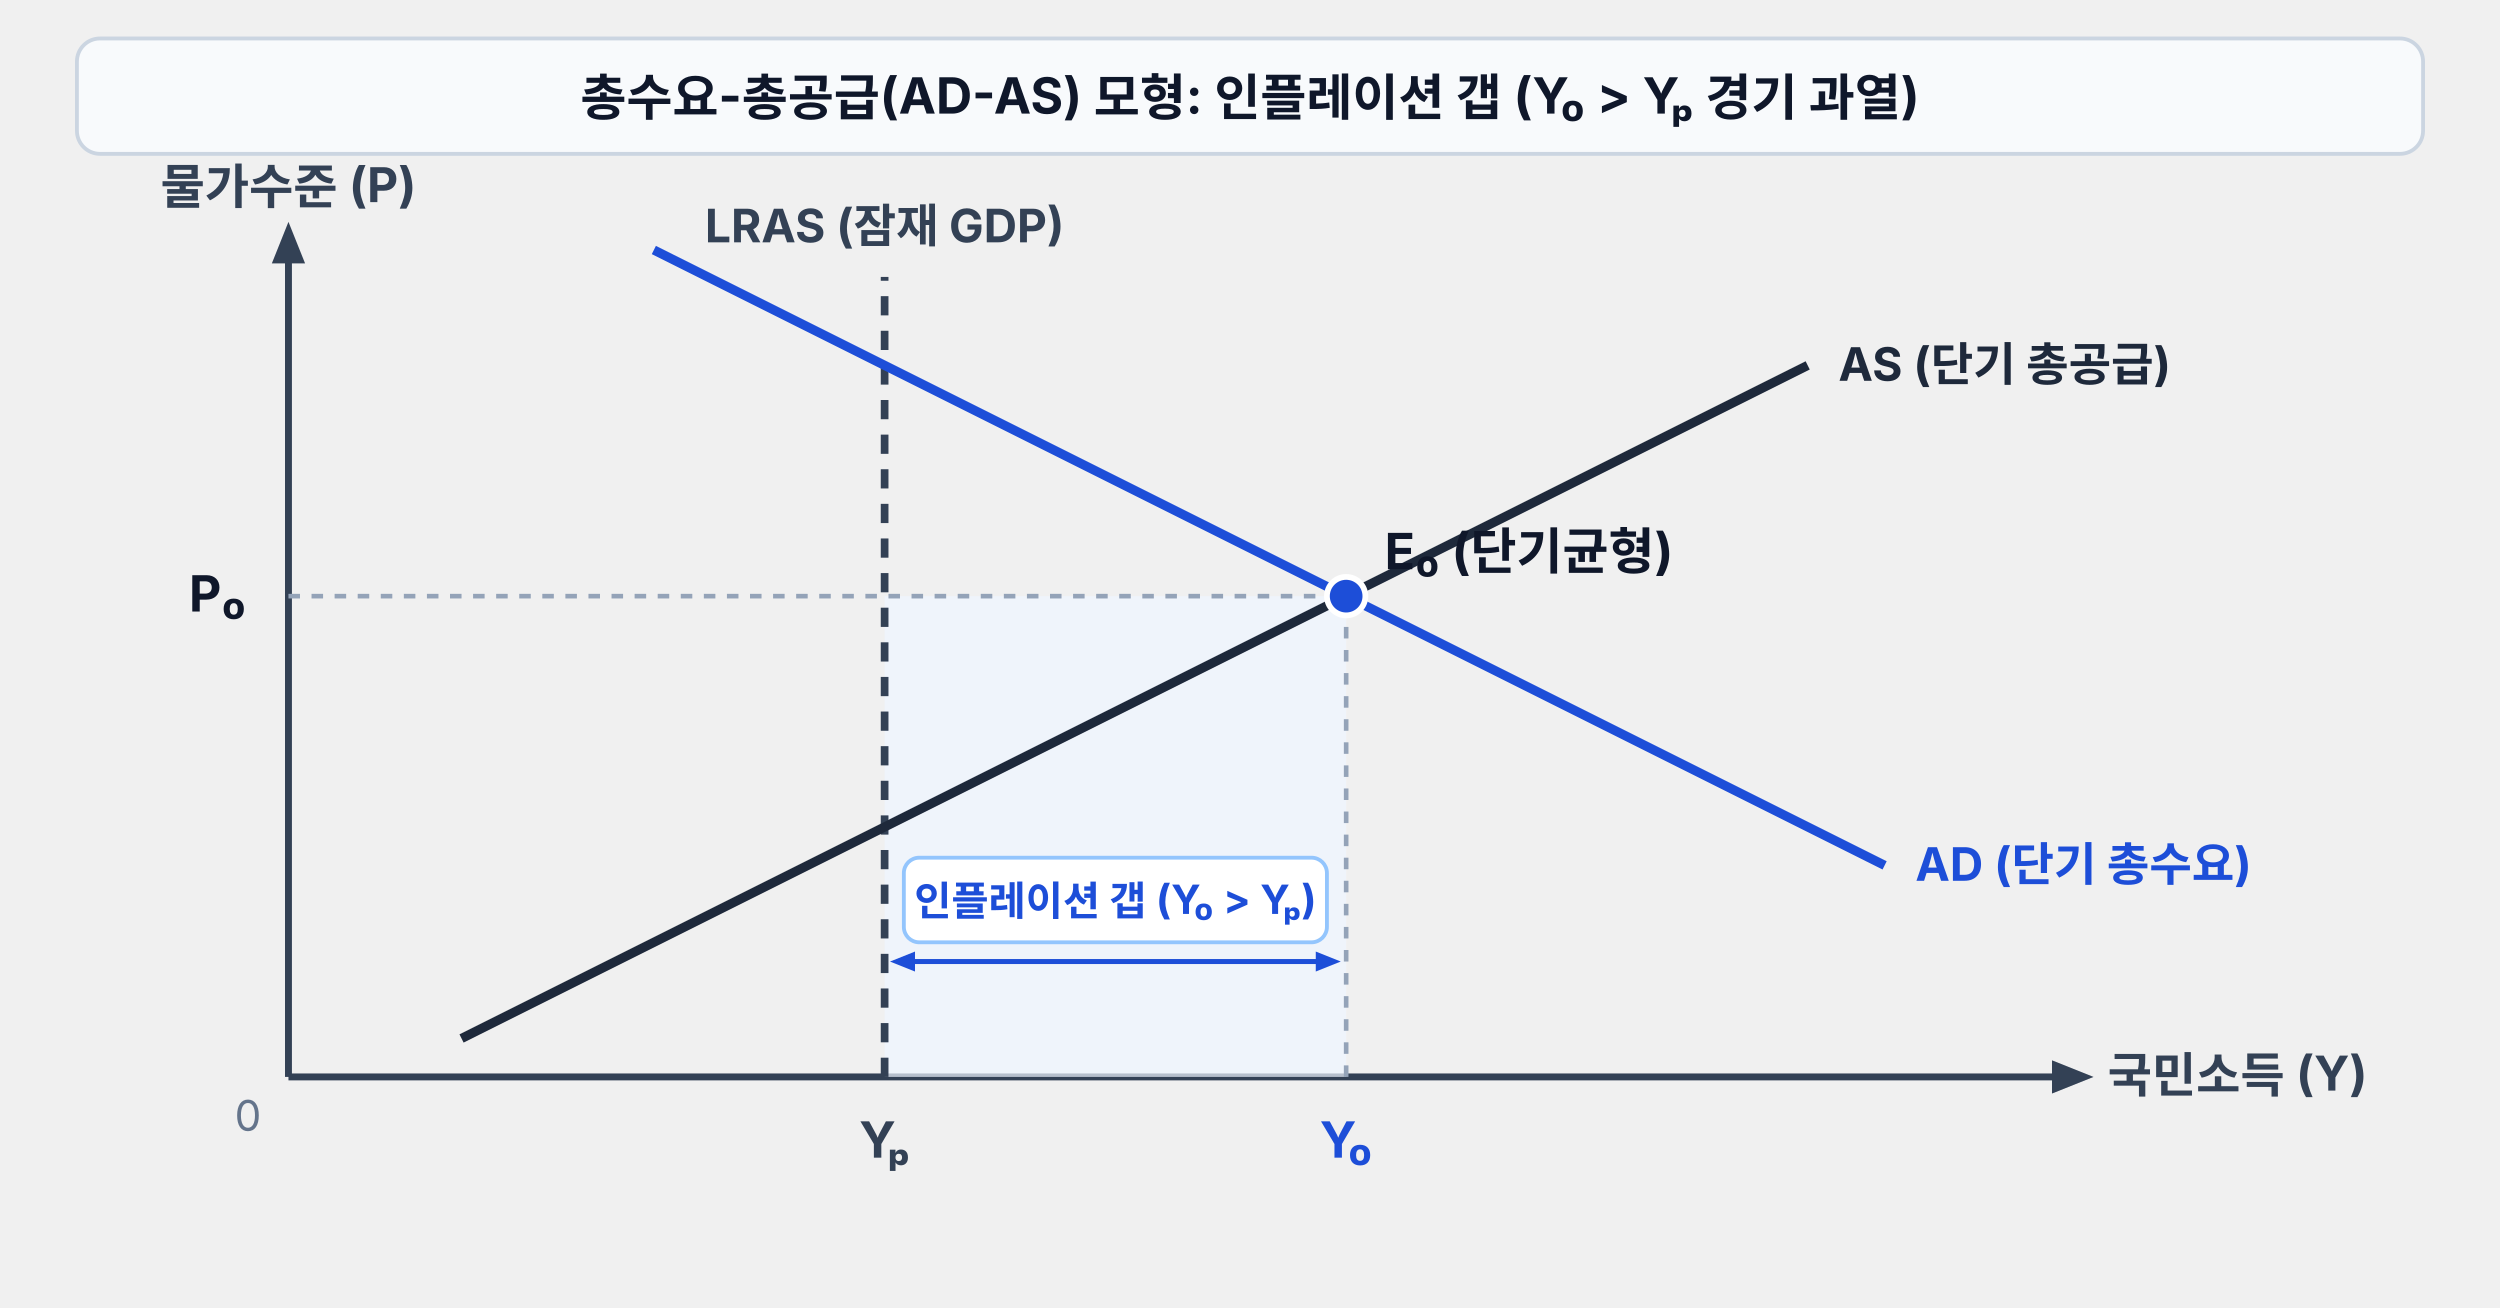
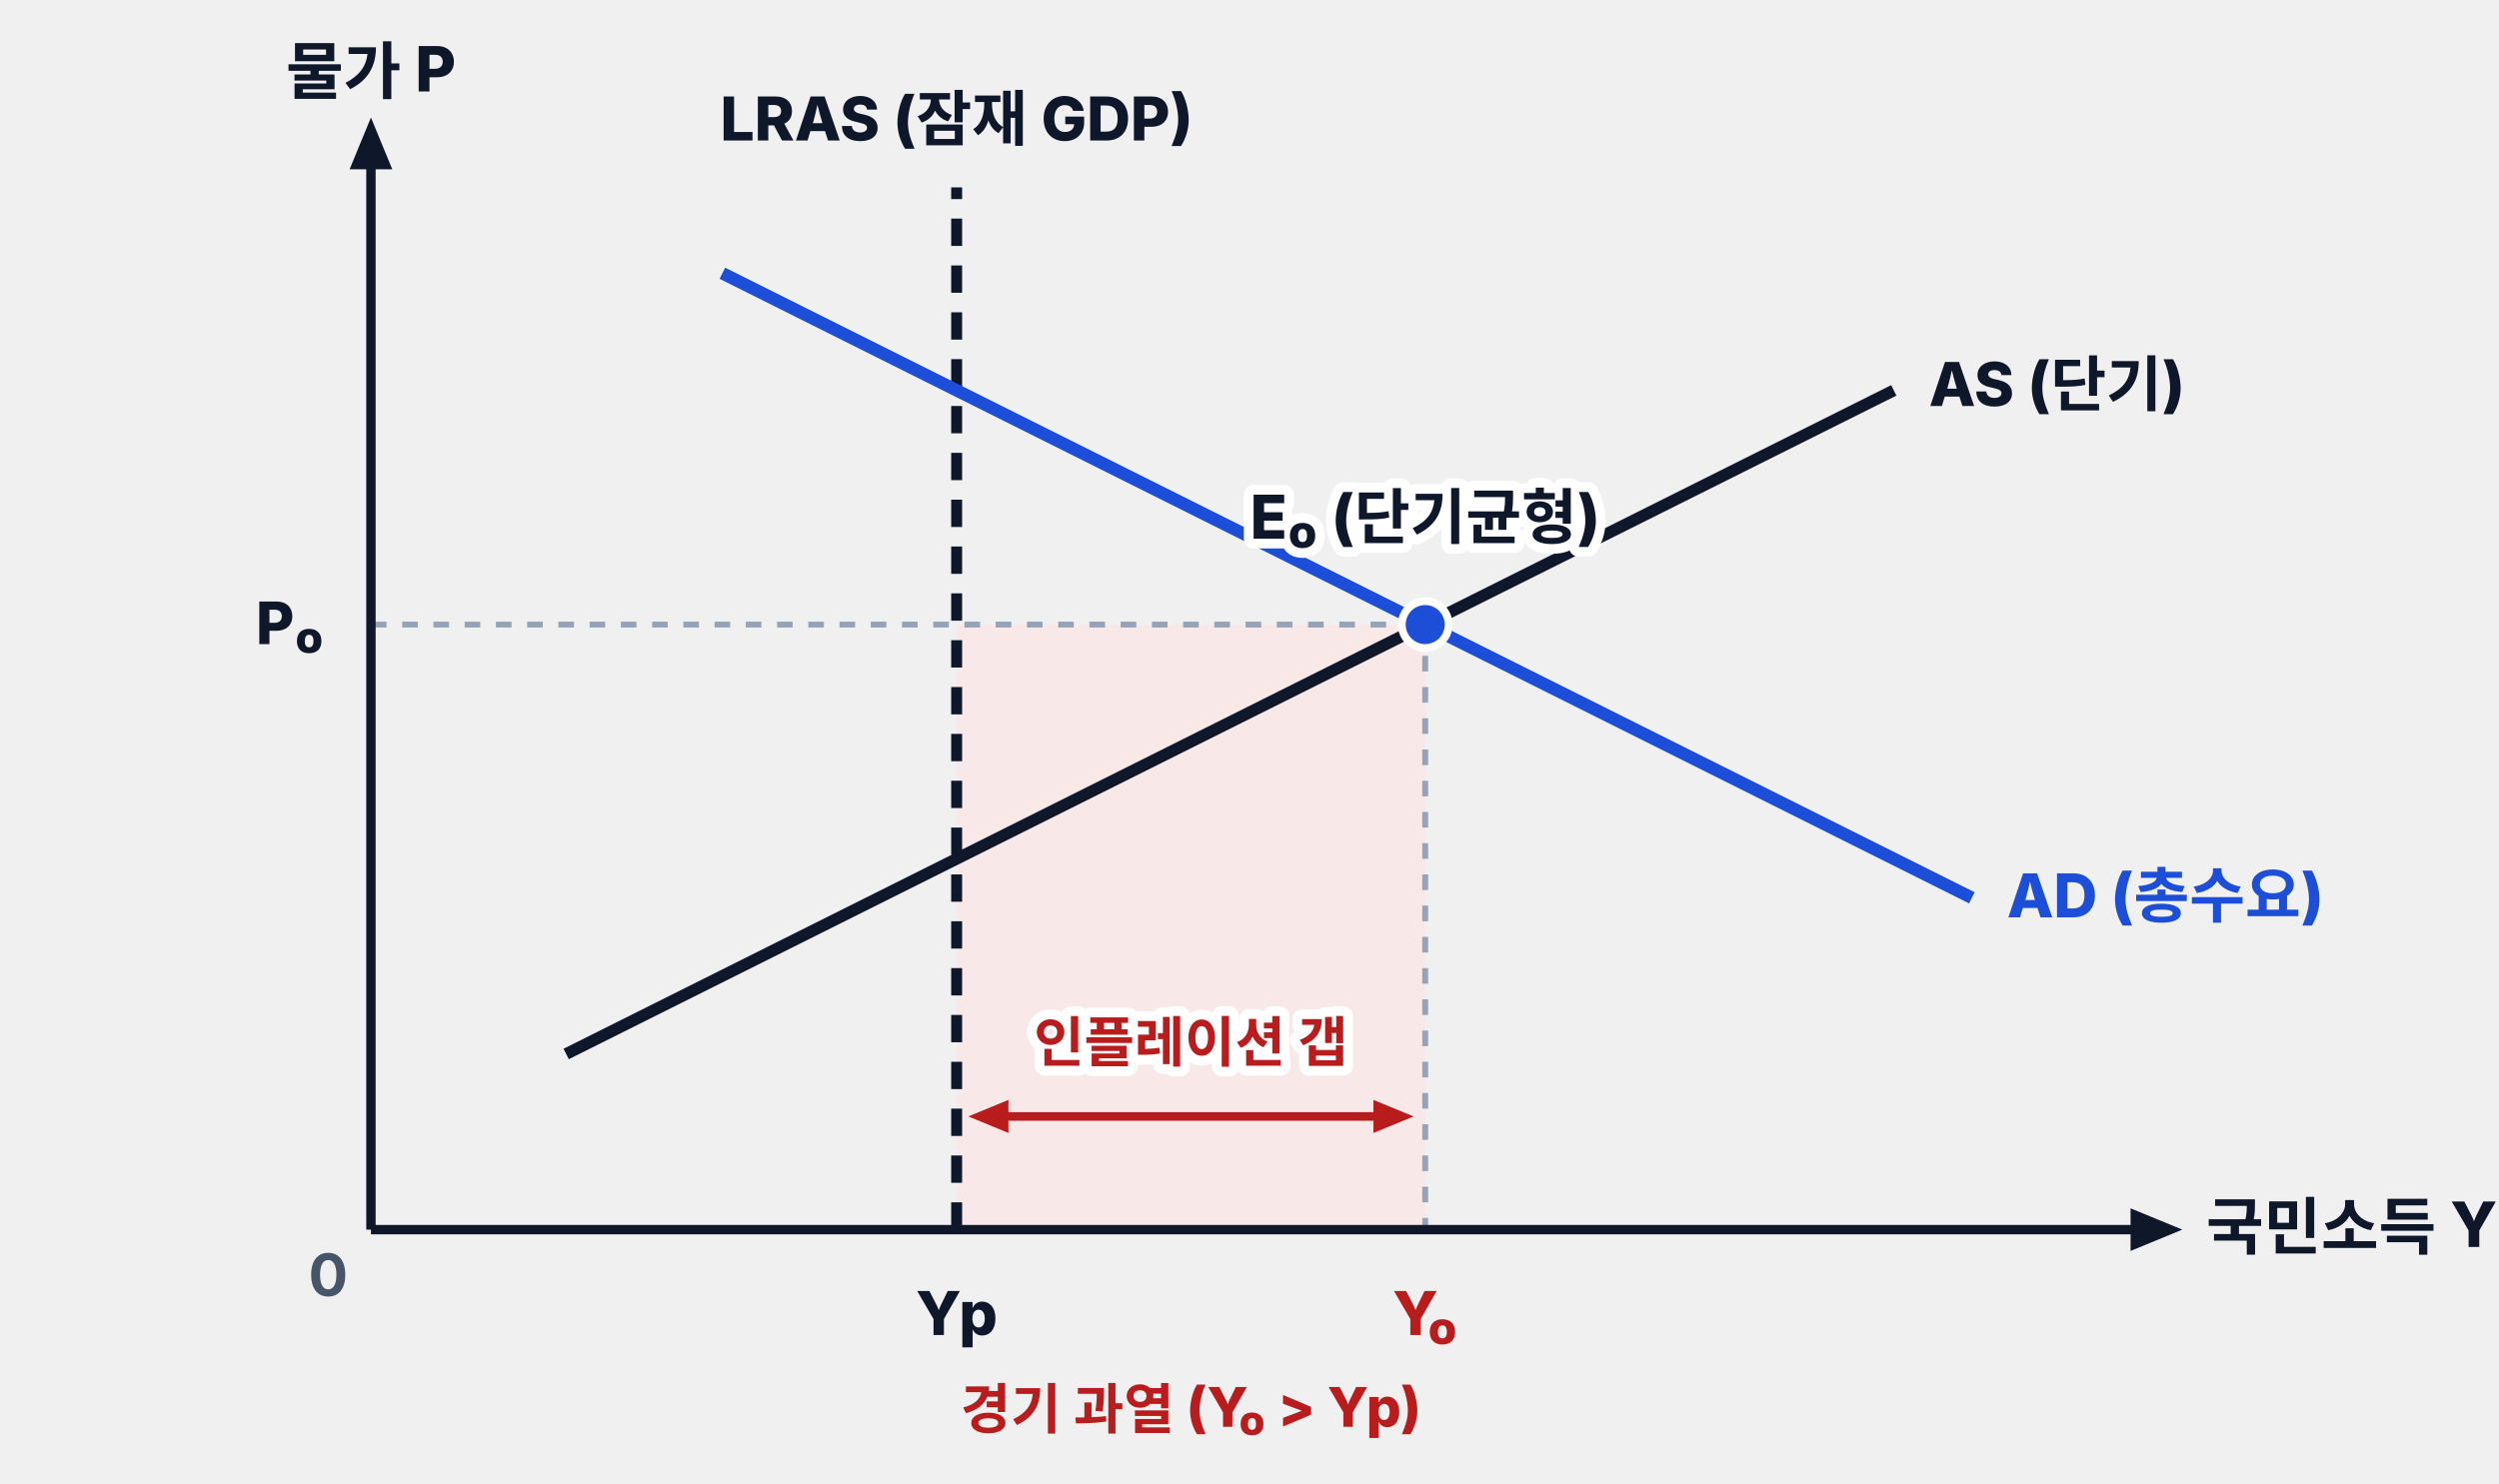
- <svg xmlns="http://www.w3.org/2000/svg" viewBox="0 0 650 340" width="100%" height="100%" style="background:#ffffff; font-family:'Pretendard', -apple-system, sans-serif;">
+ <svg xmlns="http://www.w3.org/2000/svg" viewBox="0 0 640 380" width="960" height="570" style="background:#ffffff; font-family:'Pretendard', -apple-system, BlinkMacSystemFont, 'Apple SD Gothic Neo', sans-serif;">
  <defs>
-     <marker id="arr2" viewBox="0 0 10 10" refX="6" refY="5" markerWidth="6" markerHeight="6" orient="auto-start-reverse">
-       <path d="M 0 1 L 10 5 L 0 9 z" fill="#334155" />
+     <style>
+       .halo { paint-order: stroke; stroke: #ffffff; stroke-width: 5px; stroke-linejoin: round; }
+     </style>
+     <marker id="arr" viewBox="0 0 10 10" refX="6" refY="5" markerWidth="6.5" markerHeight="6.5" orient="auto-start-reverse">
+       <path d="M 0 1.5 L 8.5 5 L 0 8.5 z" fill="#0f172a" />
    </marker>
-     <marker id="arr-blue-left" viewBox="0 0 10 10" refX="4" refY="5" markerWidth="5" markerHeight="5" orient="auto">
-       <path d="M 10 1 L 0 5 L 10 9 z" fill="#1d4ed8" />
-     </marker>
-     <marker id="arr-blue-right" viewBox="0 0 10 10" refX="6" refY="5" markerWidth="5" markerHeight="5" orient="auto">
-       <path d="M 0 1 L 10 5 L 0 9 z" fill="#1d4ed8" />
+     <marker id="red-arr" viewBox="0 0 10 10" refX="6" refY="5" markerWidth="5.5" markerHeight="5.5" orient="auto-start-reverse">
+       <path d="M 0 1.5 L 8.5 5 L 0 8.5 z" fill="#b91c1c" />
    </marker>
  </defs>
-   <rect x="20" y="10" width="610" height="30" rx="6" fill="#f8fafc" stroke="#cbd5e1" stroke-width="1" />
-   <text x="325" y="30" font-size="13" font-weight="700" text-anchor="middle" fill="#0f172a">총수요-총공급(AD-AS) 모형: 인플레이션 갭 (Y₀ &gt; Yₚ 경기 과열)</text>
-   <line x1="75" y1="280" x2="540" y2="280" stroke="#334155" stroke-width="1.8" marker-end="url(#arr2)" />
-   <line x1="75" y1="280" x2="75" y2="62" stroke="#334155" stroke-width="1.8" marker-end="url(#arr2)" />
-   <text x="548" y="284" font-size="12.5" font-weight="700" fill="#334155">국민소득 (Y)</text>
-   <text x="75" y="53" font-size="12.5" font-weight="700" fill="#334155" text-anchor="middle">물가수준 (P)</text>
-   <text x="61" y="294" font-size="11" fill="#64748b">0</text>
-   <rect x="230" y="155" width="120" height="125" fill="#eff6ff" fill-opacity="0.7" />
-   <line x1="230" y1="280" x2="230" y2="72" stroke="#334155" stroke-width="2" stroke-dasharray="5,4" />
-   <text x="230" y="63" font-size="12" font-weight="700" fill="#334155" text-anchor="middle">LRAS (잠재 GDP)</text>
-   <text x="230" y="301" font-size="13" font-weight="700" fill="#334155" text-anchor="middle">Yₚ</text>
-   <line x1="120" y1="270" x2="470" y2="95" stroke="#1e293b" stroke-width="2.4" />
-   <text x="478" y="99" font-size="12" font-weight="700" fill="#1e293b">AS (단기 총공급)</text>
-   <line x1="170" y1="65" x2="490" y2="225" stroke="#1d4ed8" stroke-width="2.4" />
-   <text x="498" y="229" font-size="12" font-weight="700" fill="#1d4ed8">AD (단기 총수요)</text>
-   <line x1="75" y1="155" x2="350" y2="155" stroke="#94a3b8" stroke-width="1.2" stroke-dasharray="3,3" />
-   <line x1="350" y1="280" x2="350" y2="155" stroke="#94a3b8" stroke-width="1.2" stroke-dasharray="3,3" />
-   <circle cx="350" cy="155" r="5" fill="#1d4ed8" stroke="#ffffff" stroke-width="1.5" />
-   <text x="360" y="148" font-size="13" font-weight="700" fill="#0f172a">E₀ (단기균형)</text>
-   <text x="64" y="159" font-size="13" font-weight="700" fill="#0f172a" text-anchor="end">P₀</text>
-   <text x="350" y="301" font-size="13" font-weight="700" fill="#1d4ed8" text-anchor="middle">Y₀</text>
-   <line x1="234" y1="250" x2="346" y2="250" stroke="#1d4ed8" stroke-width="1.3" marker-start="url(#arr-blue-left)" marker-end="url(#arr-blue-right)" />
-   <rect x="235" y="223" width="110" height="22" rx="4" fill="#ffffff" stroke="#93c5fd" stroke-width="1" />
-   <text x="290" y="238" font-size="10.5" font-weight="700" text-anchor="middle" fill="#1d4ed8">인플레이션 갭 (Y₀ &gt; Yₚ)</text>
+   <rect x="245" y="160" width="120" height="155" fill="#fee2e2" fill-opacity="0.6" />
+   <line x1="95" y1="160" x2="365" y2="160" stroke="#94a3b8" stroke-width="1.5" stroke-dasharray="4,4" />
+   <line x1="365" y1="160" x2="365" y2="315" stroke="#94a3b8" stroke-width="1.5" stroke-dasharray="4,4" />
+   <line x1="95" y1="315" x2="555" y2="315" stroke="#0f172a" stroke-width="2.4" marker-end="url(#arr)" />
+   <line x1="95" y1="315" x2="95" y2="34" stroke="#0f172a" stroke-width="2.4" marker-end="url(#arr)" />
+   <text x="565" y="320" font-size="16" font-weight="800" fill="#0f172a">국민소득 Y</text>
+   <text x="95" y="24" font-size="16" font-weight="800" fill="#0f172a" text-anchor="middle">물가 P</text>
+   <text x="79" y="332" font-size="15" font-weight="700" fill="#475569">0</text>
+   <line x1="245" y1="315" x2="245" y2="48" stroke="#0f172a" stroke-width="2.8" stroke-dasharray="7,5" />
+   <text x="245" y="36" font-size="15.5" font-weight="800" fill="#0f172a" text-anchor="middle">LRAS (잠재 GDP)</text>
+   <line x1="145" y1="270" x2="485" y2="100" stroke="#0f172a" stroke-width="3" />
+   <text x="494" y="104" font-size="15.5" font-weight="800" fill="#0f172a">AS (단기)</text>
+   <line x1="185" y1="70" x2="505" y2="230" stroke="#1d4ed8" stroke-width="3.2" />
+   <text x="514" y="235" font-size="15.5" font-weight="800" fill="#1d4ed8">AD (총수요)</text>
+   <circle cx="365" cy="160" r="6" fill="#1d4ed8" stroke="#ffffff" stroke-width="2" />
+   <text x="365" y="138" font-size="15.5" font-weight="800" fill="#0f172a" text-anchor="middle" class="halo">E₀ (단기균형)</text>
+   <text x="83" y="165" font-size="15" font-weight="800" fill="#0f172a" text-anchor="end">P₀</text>
+   <text x="245" y="342" font-size="15.5" font-weight="800" fill="#0f172a" text-anchor="middle">Yp</text>
+   <text x="365" y="342" font-size="15.5" font-weight="800" fill="#b91c1c" text-anchor="middle">Y₀</text>
+   <line x1="251" y1="286" x2="359" y2="286" stroke="#b91c1c" stroke-width="2.2" marker-start="url(#red-arr)" marker-end="url(#red-arr)" />
+   <text x="305" y="272" font-size="14" font-weight="800" fill="#b91c1c" text-anchor="middle" class="halo">인플레이션 갭</text>
+   <text x="305" y="366" font-size="14" font-weight="800" fill="#b91c1c" text-anchor="middle">경기 과열 (Y₀ &gt; Yp)</text>
</svg>
